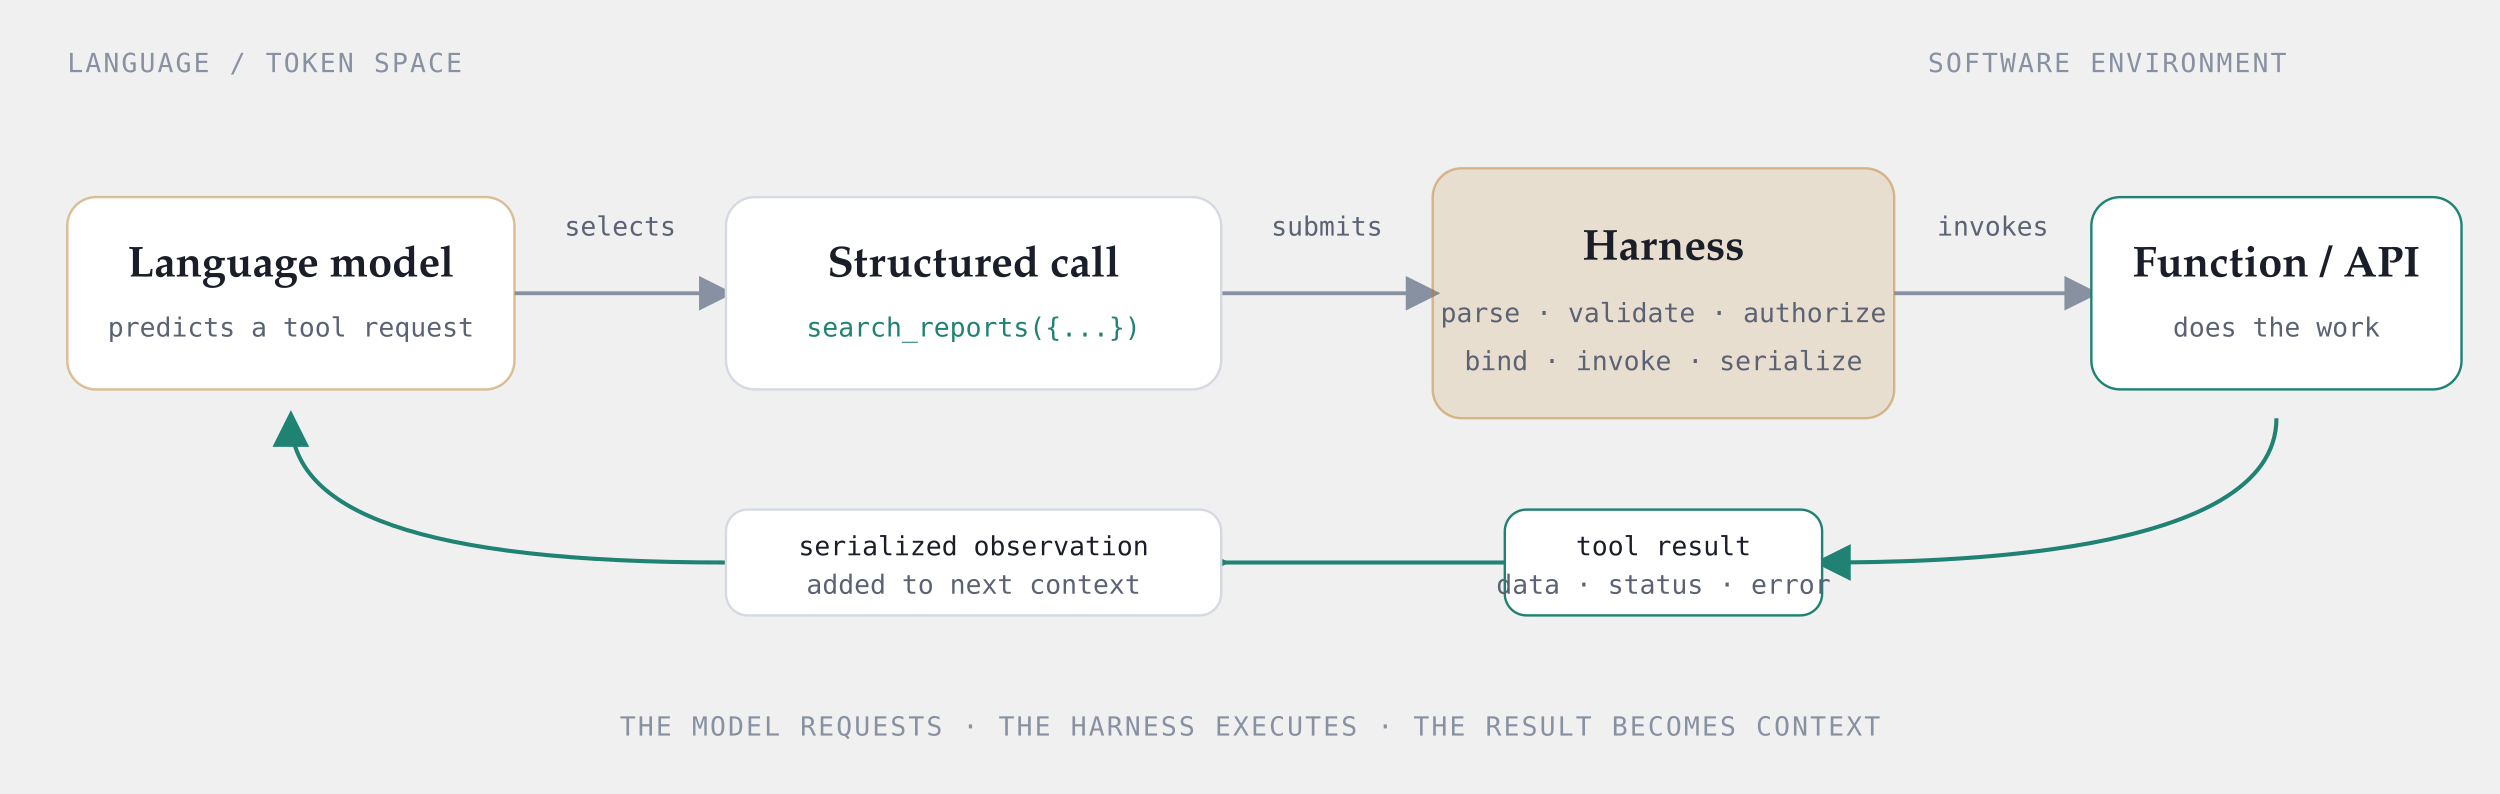
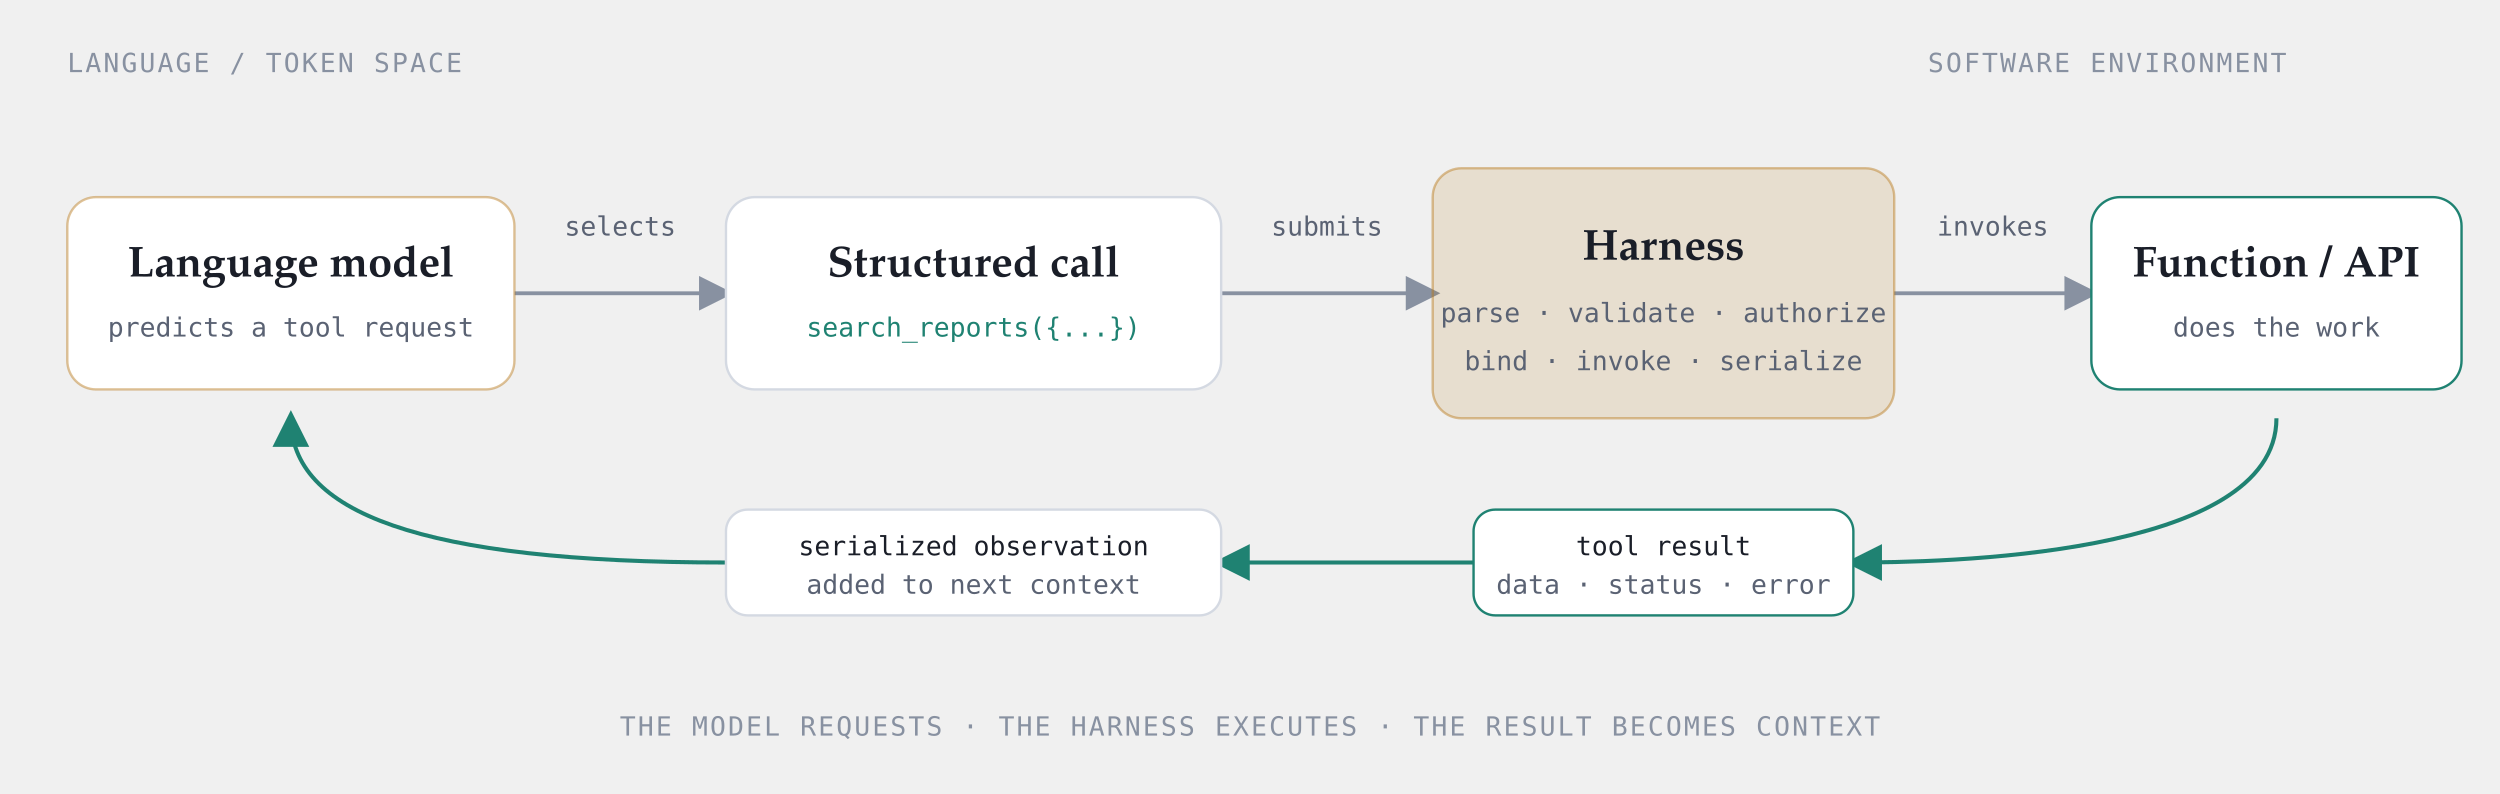
<svg xmlns="http://www.w3.org/2000/svg" viewBox="0 0 1040 330" role="img" aria-labelledby="title desc">
  <defs>
    <style>
      .lane{fill:#8891a1;font:11px ui-monospace,"SF Mono",Menlo,Consolas,monospace;letter-spacing:.08em}
      .title{fill:#1a1e28;font:600 18px ui-serif,"Iowan Old Style",Palatino,Georgia,serif}
      .sub,.edge{fill:#5a6273;font:11px ui-monospace,"SF Mono",Menlo,Consolas,monospace}
      .code{fill:#1f8272;font:11px ui-monospace,"SF Mono",Menlo,Consolas,monospace}
      .result{fill:#1a1e28;font:11px ui-monospace,"SF Mono",Menlo,Consolas,monospace}
    </style>
    <marker id="arrow" markerWidth="9" markerHeight="9" refX="7" refY="4.5" orient="auto">
      <path d="M0,0 L9,4.5 L0,9 z" fill="#8891a1" />
    </marker>
    <marker id="arrow-teal" markerWidth="9" markerHeight="9" refX="7" refY="4.5" orient="auto">
      <path d="M0,0 L9,4.5 L0,9 z" fill="#1f8272" />
    </marker>
  </defs>
  <text x="28" y="30" class="lane">LANGUAGE / TOKEN SPACE</text>
  <text x="802" y="30" class="lane">SOFTWARE ENVIRONMENT</text>
  <g fill="none" stroke="#8891a1" stroke-width="1.6" marker-end="url(#arrow)">
    <path d="M214,122 L302,122" />
    <path d="M508,122 L596,122" />
    <path d="M788,122 L870,122" />
  </g>
  <g class="edge">
    <text x="258" y="98" text-anchor="middle">selects</text>
    <text x="552" y="98" text-anchor="middle">submits</text>
    <text x="829" y="98" text-anchor="middle">invokes</text>
  </g>
  <rect x="28" y="82" width="186" height="80" rx="12" fill="#fff" stroke="rgba(185,121,26,.45)" />
  <text x="121" y="115" text-anchor="middle" class="title">Language model</text>
  <text x="121" y="140" text-anchor="middle" class="sub">predicts a tool request</text>
  <rect x="302" y="82" width="206" height="80" rx="12" fill="#fff" stroke="#d4d9e2" />
  <text x="405" y="115" text-anchor="middle" class="title">Structured call</text>
  <text x="405" y="140" text-anchor="middle" class="code">search_reports({...})</text>
  <rect x="596" y="70" width="192" height="104" rx="12" fill="rgba(185,121,26,.15)" stroke="rgba(185,121,26,.45)" />
  <text x="692" y="108" text-anchor="middle" class="title">Harness</text>
  <text x="692" y="134" text-anchor="middle" class="sub">parse · validate · authorize</text>
  <text x="692" y="154" text-anchor="middle" class="sub">bind · invoke · serialize</text>
  <rect x="870" y="82" width="154" height="80" rx="12" fill="#fff" stroke="#1f8272" />
  <text x="947" y="115" text-anchor="middle" class="title">Function / API</text>
  <text x="947" y="140" text-anchor="middle" class="sub">does the work</text>
  <g fill="none" stroke="#1f8272" stroke-width="1.7" marker-end="url(#arrow-teal)">
-     <path d="M947,174 C947,232 806,234 758,234" />
-     <path d="M626,234 C514,234 398,234 508,234" />
+     <path d="M947,174 C947,232 806,234 771,234" />
+     <path d="M613,234 C560,234 530,234 508,234" />
    <path d="M302,234 C174,234 121,213 121,174" />
  </g>
-   <rect x="626" y="212" width="132" height="44" rx="9" fill="#fff" stroke="#1f8272" />
+   <rect x="613" y="212" width="158" height="44" rx="9" fill="#fff" stroke="#1f8272" />
  <text x="692" y="231" text-anchor="middle" class="result">tool result</text>
  <text x="692" y="247" text-anchor="middle" class="sub">data · status · error</text>
  <rect x="302" y="212" width="206" height="44" rx="9" fill="#fff" stroke="#d4d9e2" />
  <text x="405" y="231" text-anchor="middle" class="result">serialized observation</text>
  <text x="405" y="247" text-anchor="middle" class="sub">added to next context</text>
  <text x="520" y="306" text-anchor="middle" class="lane">THE MODEL REQUESTS · THE HARNESS EXECUTES · THE RESULT BECOMES CONTEXT</text>
</svg>
